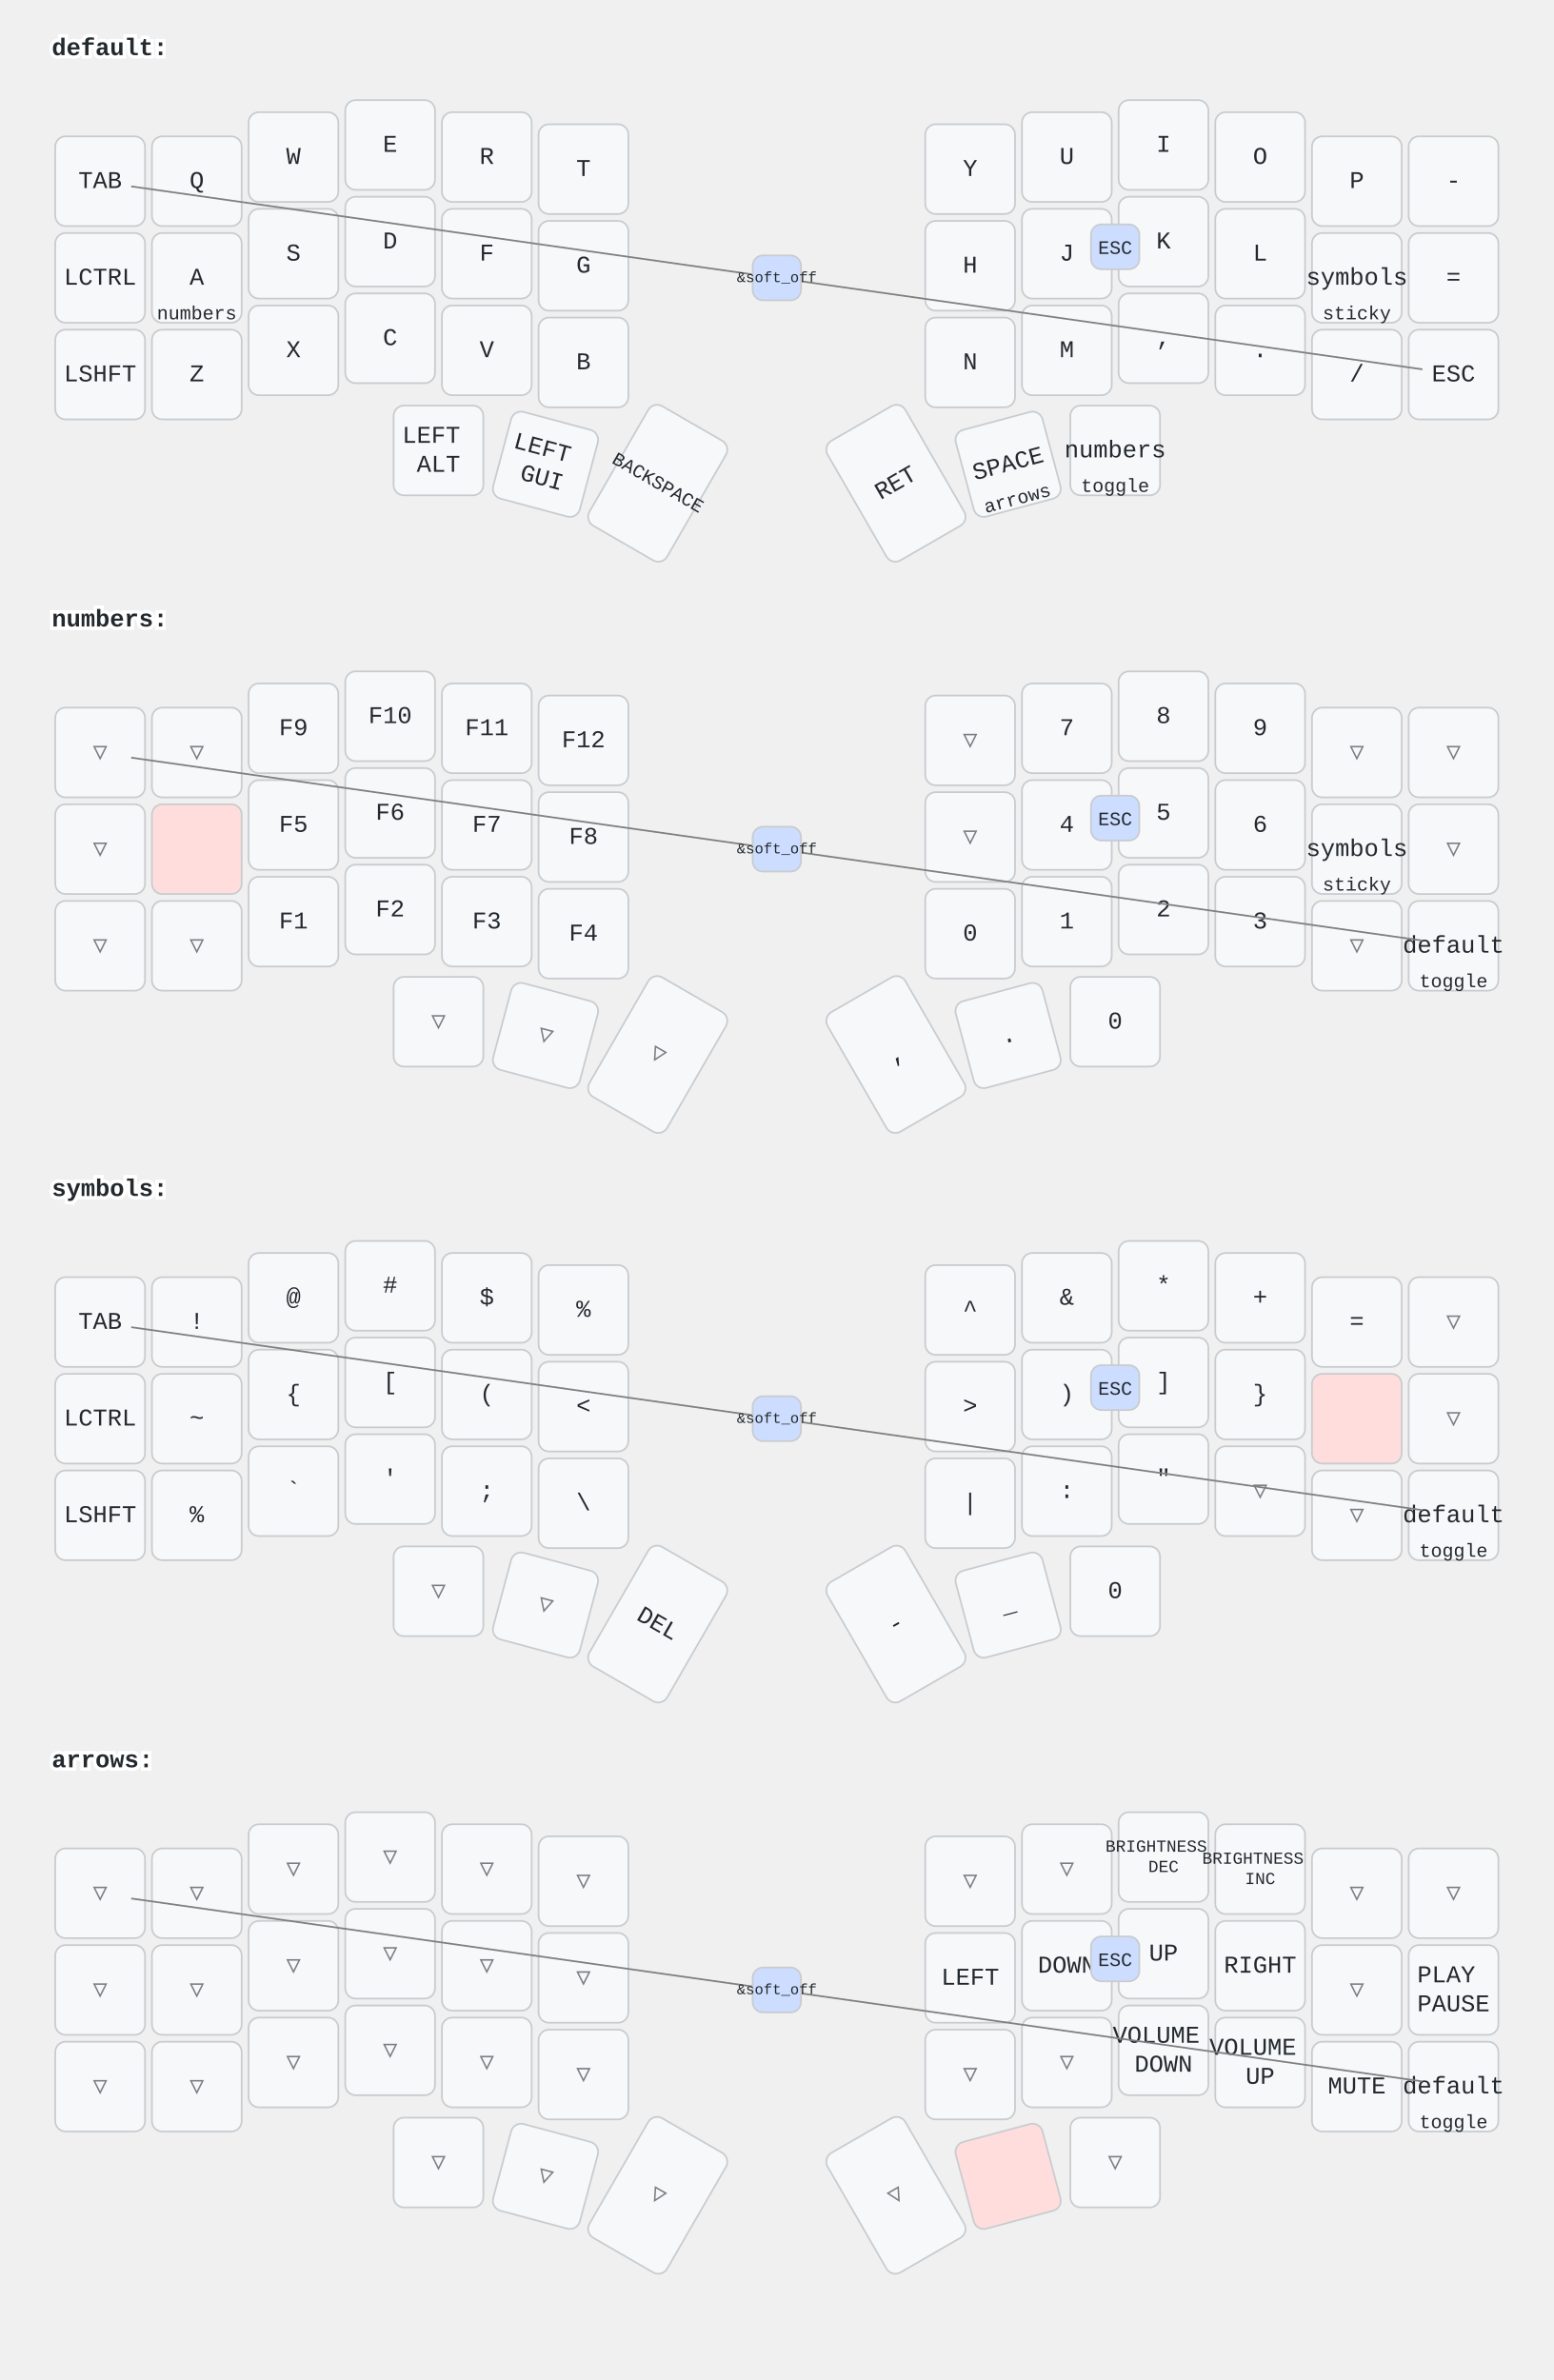
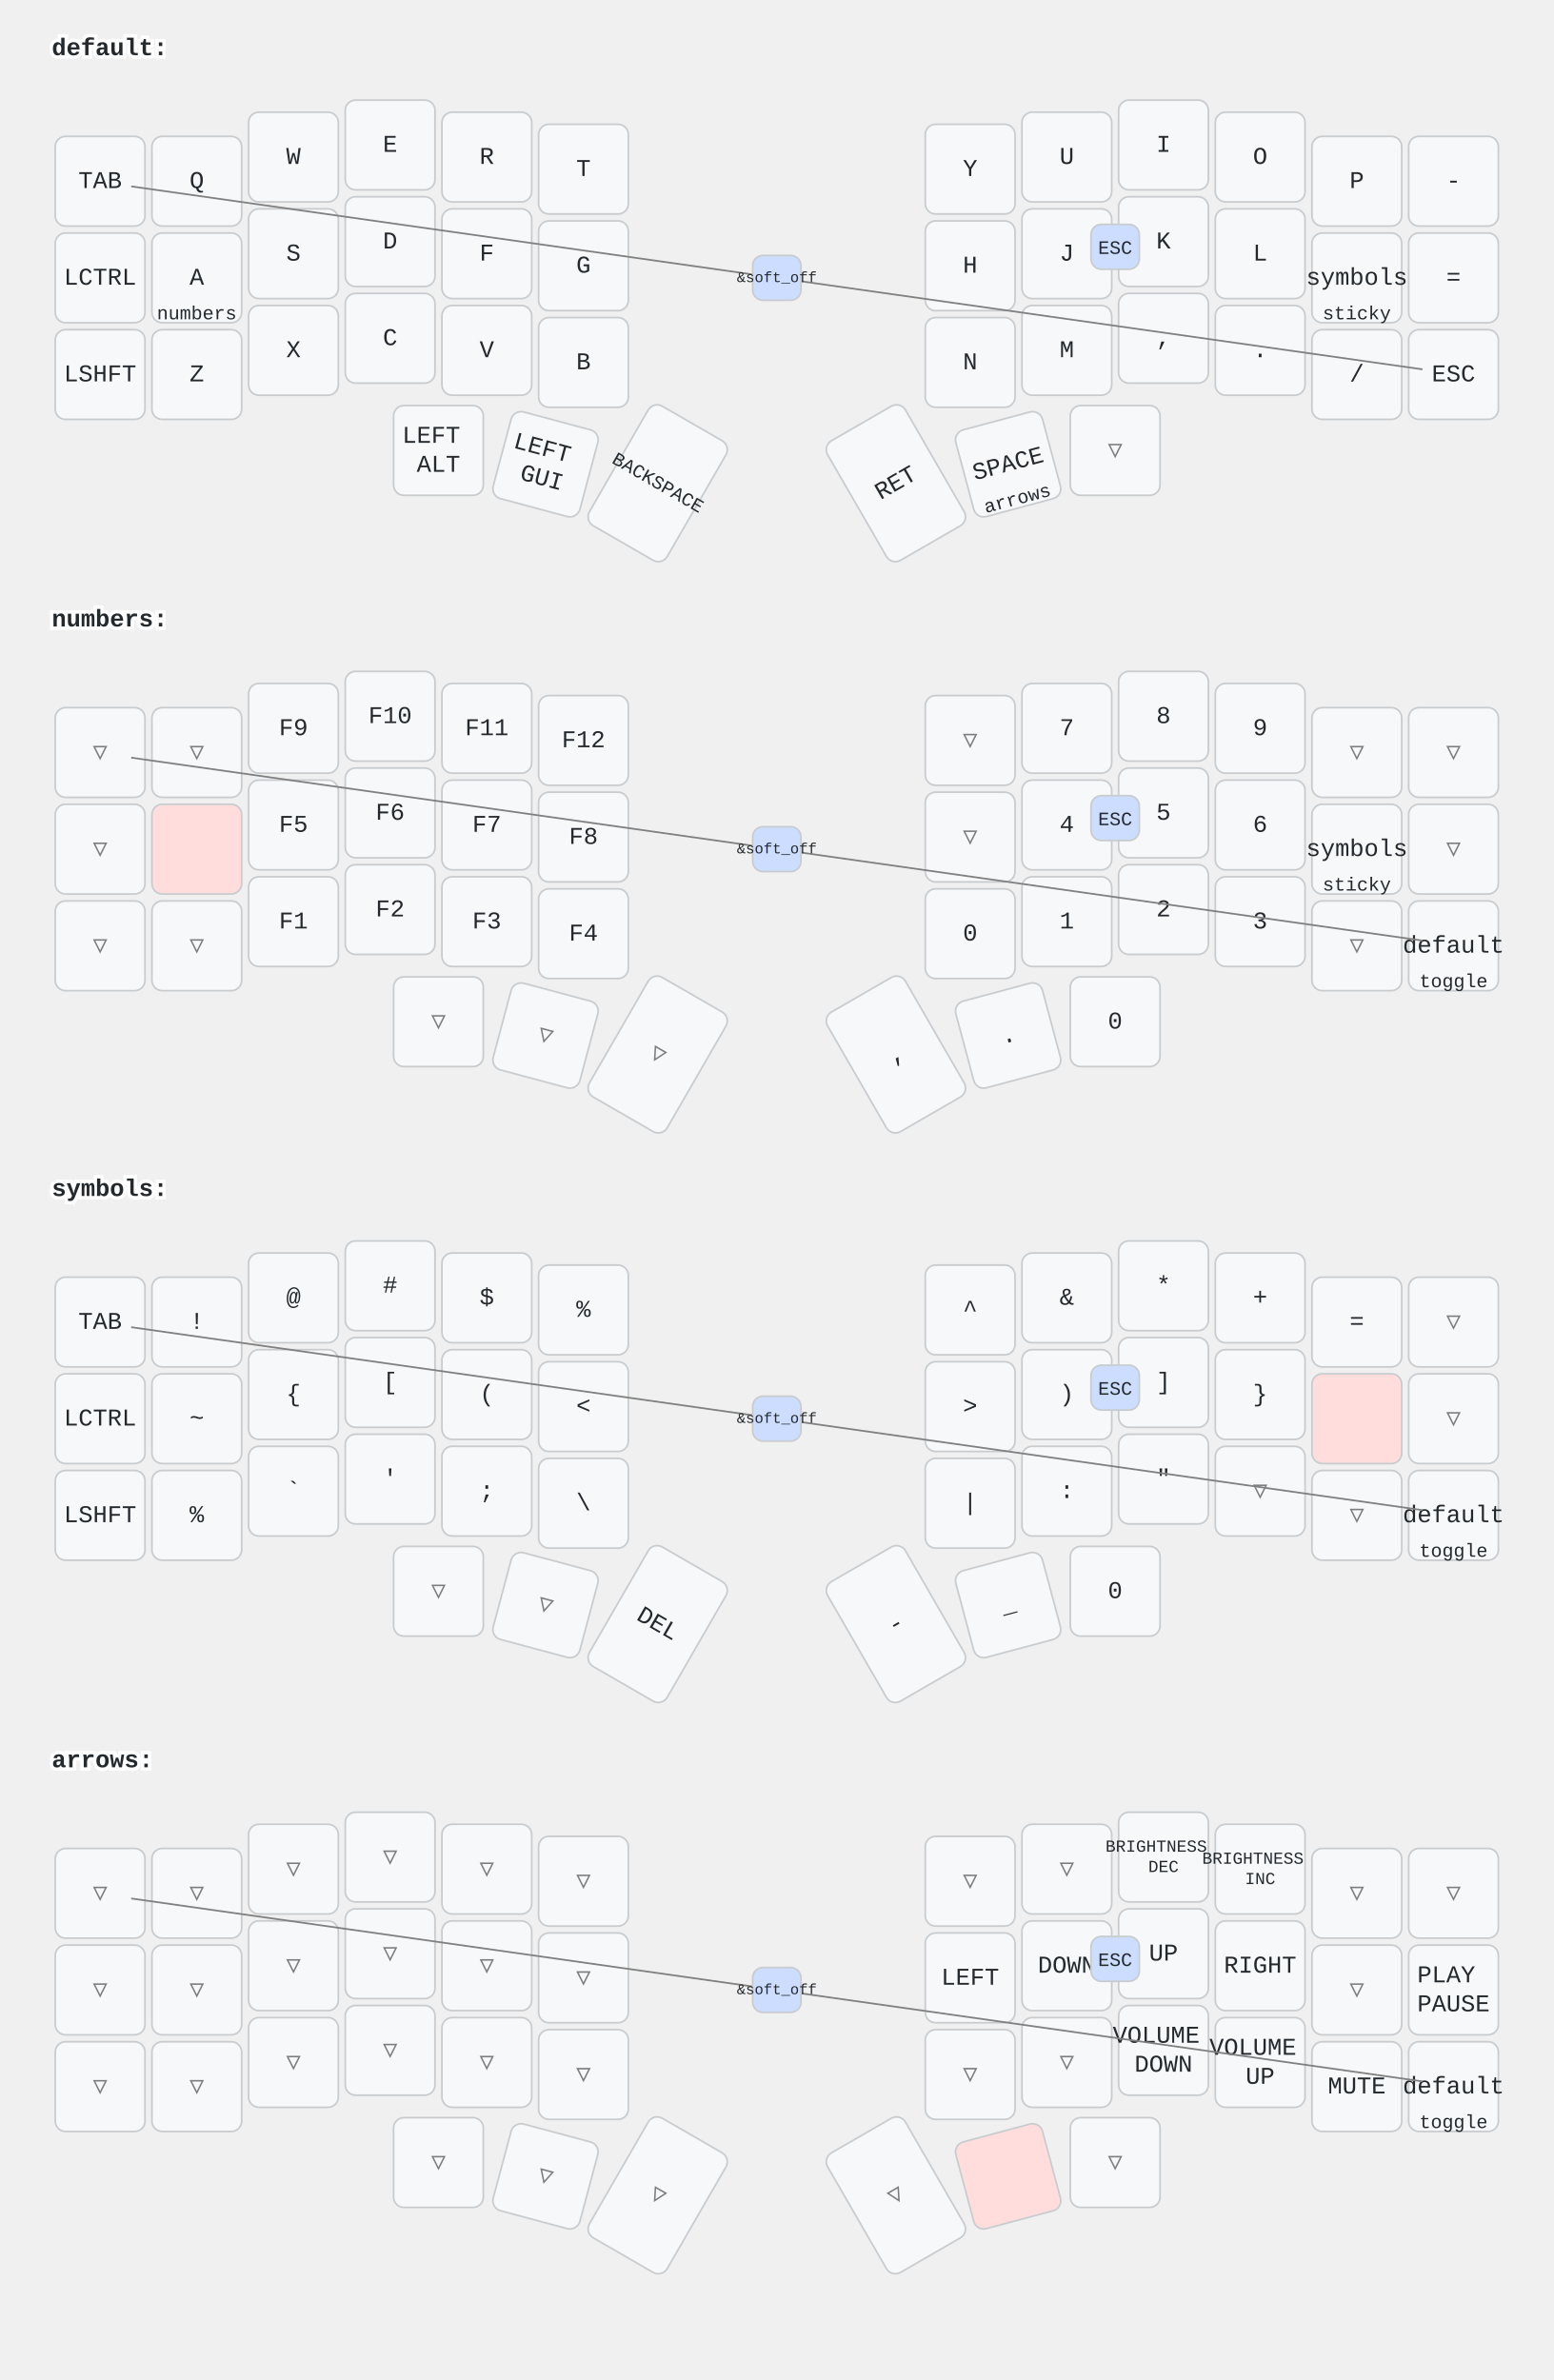
<svg xmlns="http://www.w3.org/2000/svg" width="900" height="1379" viewBox="0 0 900 1379" class="keymap">
  <style>/* inherit to force styles through use tags */
svg path {
    fill: inherit;
}

/* font and background color specifications */
svg.keymap {
    font-family: SFMono-Regular,Consolas,Liberation Mono,Menlo,monospace;
    font-size: 14px;
    font-kerning: normal;
    text-rendering: optimizeLegibility;
    fill: #24292e;
}

/* default key styling */
rect.key {
    fill: #f6f8fa;
}

rect.key, rect.combo {
    stroke: #c9cccf;
    stroke-width: 1;
}

/* default key side styling, only used is draw_key_sides is set */
rect.side {
    filter: brightness(90%);
}

/* color accent for combo boxes */
rect.combo, rect.combo-separate {
    fill: #cdf;
}

/* color accent for held keys */
rect.held, rect.combo.held {
    fill: #fdd;
}

/* color accent for ghost (optional) keys */
rect.ghost, rect.combo.ghost {
    stroke-dasharray: 4, 4;
    stroke-width: 2;
}

text {
    text-anchor: middle;
    dominant-baseline: middle;
}

/* styling for layer labels */
text.label {
    font-weight: bold;
    text-anchor: start;
    stroke: white;
    stroke-width: 4;
    paint-order: stroke;
}

/* styling for optional footer */
text.footer {
    text-anchor: end;
    dominant-baseline: auto;
    stroke: white;
    stroke-width: 4;
    paint-order: stroke;
}

/* styling for combo tap, and key hold/shifted label text */
text.combo, text.hold, text.shifted {
    font-size: 11px;
}

text.hold {
    text-anchor: middle;
    dominant-baseline: auto;
}

text.shifted {
    text-anchor: middle;
    dominant-baseline: hanging;
}

/* styling for hold/shifted label text in combo box */
text.combo.hold, text.combo.shifted {
    font-size: 8px;
}

/* lighter symbol for transparent keys */
text.trans {
    fill: #7b7e81;
}

/* styling for combo dendrons */
path.combo {
    stroke-width: 1;
    stroke: gray;
    fill: none;
}

/* Start Tabler Icons Cleanup */
/* cannot use height/width with glyphs */
.icon-tabler &gt; path {
    fill: inherit;
    stroke: inherit;
    stroke-width: 2;
}
/* hide tabler's default box */
.icon-tabler &gt; path[stroke="none"][fill="none"] {
    visibility: hidden;
}
/* End Tabler Icons Cleanup */
</style>
  <g transform="translate(30, 0)" class="layer-default">
    <text x="0" y="28" class="label">default:</text>
    <g transform="translate(0, 56)">
      <g transform="translate(28, 49)" class="key keypos-0">
        <rect rx="6" ry="6" x="-26" y="-26" width="52" height="52" class="key" />
        <text x="0" y="0" class="key tap">TAB</text>
      </g>
      <g transform="translate(84, 49)" class="key keypos-1">
        <rect rx="6" ry="6" x="-26" y="-26" width="52" height="52" class="key" />
        <text x="0" y="0" class="key tap">Q</text>
      </g>
      <g transform="translate(140, 35)" class="key keypos-2">
        <rect rx="6" ry="6" x="-26" y="-26" width="52" height="52" class="key" />
        <text x="0" y="0" class="key tap">W</text>
      </g>
      <g transform="translate(196, 28)" class="key keypos-3">
        <rect rx="6" ry="6" x="-26" y="-26" width="52" height="52" class="key" />
        <text x="0" y="0" class="key tap">E</text>
      </g>
      <g transform="translate(252, 35)" class="key keypos-4">
        <rect rx="6" ry="6" x="-26" y="-26" width="52" height="52" class="key" />
        <text x="0" y="0" class="key tap">R</text>
      </g>
      <g transform="translate(308, 42)" class="key keypos-5">
        <rect rx="6" ry="6" x="-26" y="-26" width="52" height="52" class="key" />
        <text x="0" y="0" class="key tap">T</text>
      </g>
      <g transform="translate(532, 42)" class="key keypos-6">
        <rect rx="6" ry="6" x="-26" y="-26" width="52" height="52" class="key" />
        <text x="0" y="0" class="key tap">Y</text>
      </g>
      <g transform="translate(588, 35)" class="key keypos-7">
        <rect rx="6" ry="6" x="-26" y="-26" width="52" height="52" class="key" />
        <text x="0" y="0" class="key tap">U</text>
      </g>
      <g transform="translate(644, 28)" class="key keypos-8">
        <rect rx="6" ry="6" x="-26" y="-26" width="52" height="52" class="key" />
        <text x="0" y="0" class="key tap">I</text>
      </g>
      <g transform="translate(700, 35)" class="key keypos-9">
        <rect rx="6" ry="6" x="-26" y="-26" width="52" height="52" class="key" />
        <text x="0" y="0" class="key tap">O</text>
      </g>
      <g transform="translate(756, 49)" class="key keypos-10">
        <rect rx="6" ry="6" x="-26" y="-26" width="52" height="52" class="key" />
        <text x="0" y="0" class="key tap">P</text>
      </g>
      <g transform="translate(812, 49)" class="key keypos-11">
        <rect rx="6" ry="6" x="-26" y="-26" width="52" height="52" class="key" />
        <text x="0" y="0" class="key tap">-</text>
      </g>
      <g transform="translate(28, 105)" class="key keypos-12">
        <rect rx="6" ry="6" x="-26" y="-26" width="52" height="52" class="key" />
        <text x="0" y="0" class="key tap">LCTRL</text>
      </g>
      <g transform="translate(84, 105)" class="key keypos-13">
        <rect rx="6" ry="6" x="-26" y="-26" width="52" height="52" class="key" />
        <text x="0" y="0" class="key tap">A</text>
        <text x="0" y="24" class="key hold">numbers</text>
      </g>
      <g transform="translate(140, 91)" class="key keypos-14">
        <rect rx="6" ry="6" x="-26" y="-26" width="52" height="52" class="key" />
        <text x="0" y="0" class="key tap">S</text>
      </g>
      <g transform="translate(196, 84)" class="key keypos-15">
        <rect rx="6" ry="6" x="-26" y="-26" width="52" height="52" class="key" />
        <text x="0" y="0" class="key tap">D</text>
      </g>
      <g transform="translate(252, 91)" class="key keypos-16">
        <rect rx="6" ry="6" x="-26" y="-26" width="52" height="52" class="key" />
        <text x="0" y="0" class="key tap">F</text>
      </g>
      <g transform="translate(308, 98)" class="key keypos-17">
        <rect rx="6" ry="6" x="-26" y="-26" width="52" height="52" class="key" />
        <text x="0" y="0" class="key tap">G</text>
      </g>
      <g transform="translate(532, 98)" class="key keypos-18">
        <rect rx="6" ry="6" x="-26" y="-26" width="52" height="52" class="key" />
        <text x="0" y="0" class="key tap">H</text>
      </g>
      <g transform="translate(588, 91)" class="key keypos-19">
        <rect rx="6" ry="6" x="-26" y="-26" width="52" height="52" class="key" />
        <text x="0" y="0" class="key tap">J</text>
      </g>
      <g transform="translate(644, 84)" class="key keypos-20">
        <rect rx="6" ry="6" x="-26" y="-26" width="52" height="52" class="key" />
        <text x="0" y="0" class="key tap">K</text>
      </g>
      <g transform="translate(700, 91)" class="key keypos-21">
        <rect rx="6" ry="6" x="-26" y="-26" width="52" height="52" class="key" />
        <text x="0" y="0" class="key tap">L</text>
      </g>
      <g transform="translate(756, 105)" class="key keypos-22">
        <rect rx="6" ry="6" x="-26" y="-26" width="52" height="52" class="key" />
        <text x="0" y="0" class="key tap">symbols</text>
        <text x="0" y="24" class="key hold">sticky</text>
      </g>
      <g transform="translate(812, 105)" class="key keypos-23">
        <rect rx="6" ry="6" x="-26" y="-26" width="52" height="52" class="key" />
        <text x="0" y="0" class="key tap">=</text>
      </g>
      <g transform="translate(28, 161)" class="key keypos-24">
        <rect rx="6" ry="6" x="-26" y="-26" width="52" height="52" class="key" />
        <text x="0" y="0" class="key tap">LSHFT</text>
      </g>
      <g transform="translate(84, 161)" class="key keypos-25">
        <rect rx="6" ry="6" x="-26" y="-26" width="52" height="52" class="key" />
        <text x="0" y="0" class="key tap">Z</text>
      </g>
      <g transform="translate(140, 147)" class="key keypos-26">
        <rect rx="6" ry="6" x="-26" y="-26" width="52" height="52" class="key" />
        <text x="0" y="0" class="key tap">X</text>
      </g>
      <g transform="translate(196, 140)" class="key keypos-27">
        <rect rx="6" ry="6" x="-26" y="-26" width="52" height="52" class="key" />
        <text x="0" y="0" class="key tap">C</text>
      </g>
      <g transform="translate(252, 147)" class="key keypos-28">
        <rect rx="6" ry="6" x="-26" y="-26" width="52" height="52" class="key" />
        <text x="0" y="0" class="key tap">V</text>
      </g>
      <g transform="translate(308, 154)" class="key keypos-29">
        <rect rx="6" ry="6" x="-26" y="-26" width="52" height="52" class="key" />
        <text x="0" y="0" class="key tap">B</text>
      </g>
      <g transform="translate(532, 154)" class="key keypos-30">
        <rect rx="6" ry="6" x="-26" y="-26" width="52" height="52" class="key" />
        <text x="0" y="0" class="key tap">N</text>
      </g>
      <g transform="translate(588, 147)" class="key keypos-31">
        <rect rx="6" ry="6" x="-26" y="-26" width="52" height="52" class="key" />
        <text x="0" y="0" class="key tap">M</text>
      </g>
      <g transform="translate(644, 140)" class="key keypos-32">
        <rect rx="6" ry="6" x="-26" y="-26" width="52" height="52" class="key" />
        <text x="0" y="0" class="key tap">,</text>
      </g>
      <g transform="translate(700, 147)" class="key keypos-33">
        <rect rx="6" ry="6" x="-26" y="-26" width="52" height="52" class="key" />
        <text x="0" y="0" class="key tap">.</text>
      </g>
      <g transform="translate(756, 161)" class="key keypos-34">
        <rect rx="6" ry="6" x="-26" y="-26" width="52" height="52" class="key" />
        <text x="0" y="0" class="key tap">/</text>
      </g>
      <g transform="translate(812, 161)" class="key keypos-35">
        <rect rx="6" ry="6" x="-26" y="-26" width="52" height="52" class="key" />
        <text x="0" y="0" class="key tap">ESC</text>
      </g>
      <g transform="translate(224, 205)" class="key keypos-36">
        <rect rx="6" ry="6" x="-26" y="-26" width="52" height="52" class="key" />
        <text x="0" y="0" class="key tap">
          <tspan x="0" dy="-0.6em">LEFT</tspan>
          <tspan x="0" dy="1.2em">ALT</tspan>
        </text>
      </g>
      <g transform="translate(286, 213) rotate(15.0)" class="key keypos-37">
        <rect rx="6" ry="6" x="-26" y="-26" width="52" height="52" class="key" />
        <text x="0" y="0" class="key tap">
          <tspan x="0" dy="-0.6em">LEFT</tspan>
          <tspan x="0" dy="1.2em">GUI</tspan>
        </text>
      </g>
      <g transform="translate(351, 224) rotate(30.0)" class="key keypos-38">
        <rect rx="6" ry="6" x="-26" y="-40" width="52" height="80" class="key" />
        <text x="0" y="0" class="key tap">
          <tspan style="font-size: 78%">BACKSPACE</tspan>
        </text>
      </g>
      <g transform="translate(489, 224) rotate(-30.0)" class="key keypos-39">
        <rect rx="6" ry="6" x="-26" y="-40" width="52" height="80" class="key" />
        <text x="0" y="0" class="key tap">RET</text>
      </g>
      <g transform="translate(554, 213) rotate(-15.0)" class="key keypos-40">
        <rect rx="6" ry="6" x="-26" y="-26" width="52" height="52" class="key" />
        <text x="0" y="0" class="key tap">SPACE</text>
        <text x="0" y="24" class="key hold">arrows</text>
      </g>
-       <g transform="translate(616, 205)" class="key keypos-41">
-         <rect rx="6" ry="6" x="-26" y="-26" width="52" height="52" class="key" />
-         <text x="0" y="0" class="key tap">numbers</text>
-         <text x="0" y="24" class="key hold">toggle</text>
+       <g transform="translate(616, 205)" class="key trans keypos-41">
+         <rect rx="6" ry="6" x="-26" y="-26" width="52" height="52" class="key trans" />
+         <text x="0" y="0" class="key trans tap">▽</text>
      </g>
      <g class="combo combopos-0">
        <rect rx="6" ry="6" x="602" y="74" width="28" height="26" class="combo" />
        <text x="616" y="88" class="combo tap">ESC</text>
      </g>
      <g class="combo combopos-1">
        <path d="M420,105 l-374,-53" class="combo" />
        <path d="M420,105 l374,53" class="combo" />
        <rect rx="6" ry="6" x="406" y="92" width="28" height="26" class="combo" />
        <text x="420" y="105" class="combo tap">
          <tspan style="font-size: 78%">&amp;soft_off</tspan>
        </text>
      </g>
    </g>
  </g>
  <g transform="translate(30, 331)" class="layer-numbers">
    <text x="0" y="28" class="label">numbers:</text>
    <g transform="translate(0, 56)">
      <g transform="translate(28, 49)" class="key trans keypos-0">
        <rect rx="6" ry="6" x="-26" y="-26" width="52" height="52" class="key trans" />
        <text x="0" y="0" class="key trans tap">▽</text>
      </g>
      <g transform="translate(84, 49)" class="key trans keypos-1">
        <rect rx="6" ry="6" x="-26" y="-26" width="52" height="52" class="key trans" />
        <text x="0" y="0" class="key trans tap">▽</text>
      </g>
      <g transform="translate(140, 35)" class="key keypos-2">
        <rect rx="6" ry="6" x="-26" y="-26" width="52" height="52" class="key" />
        <text x="0" y="0" class="key tap">F9</text>
      </g>
      <g transform="translate(196, 28)" class="key keypos-3">
        <rect rx="6" ry="6" x="-26" y="-26" width="52" height="52" class="key" />
        <text x="0" y="0" class="key tap">F10</text>
      </g>
      <g transform="translate(252, 35)" class="key keypos-4">
        <rect rx="6" ry="6" x="-26" y="-26" width="52" height="52" class="key" />
        <text x="0" y="0" class="key tap">F11</text>
      </g>
      <g transform="translate(308, 42)" class="key keypos-5">
        <rect rx="6" ry="6" x="-26" y="-26" width="52" height="52" class="key" />
        <text x="0" y="0" class="key tap">F12</text>
      </g>
      <g transform="translate(532, 42)" class="key trans keypos-6">
        <rect rx="6" ry="6" x="-26" y="-26" width="52" height="52" class="key trans" />
        <text x="0" y="0" class="key trans tap">▽</text>
      </g>
      <g transform="translate(588, 35)" class="key keypos-7">
        <rect rx="6" ry="6" x="-26" y="-26" width="52" height="52" class="key" />
        <text x="0" y="0" class="key tap">7</text>
      </g>
      <g transform="translate(644, 28)" class="key keypos-8">
        <rect rx="6" ry="6" x="-26" y="-26" width="52" height="52" class="key" />
        <text x="0" y="0" class="key tap">8</text>
      </g>
      <g transform="translate(700, 35)" class="key keypos-9">
        <rect rx="6" ry="6" x="-26" y="-26" width="52" height="52" class="key" />
        <text x="0" y="0" class="key tap">9</text>
      </g>
      <g transform="translate(756, 49)" class="key trans keypos-10">
        <rect rx="6" ry="6" x="-26" y="-26" width="52" height="52" class="key trans" />
        <text x="0" y="0" class="key trans tap">▽</text>
      </g>
      <g transform="translate(812, 49)" class="key trans keypos-11">
        <rect rx="6" ry="6" x="-26" y="-26" width="52" height="52" class="key trans" />
        <text x="0" y="0" class="key trans tap">▽</text>
      </g>
      <g transform="translate(28, 105)" class="key trans keypos-12">
        <rect rx="6" ry="6" x="-26" y="-26" width="52" height="52" class="key trans" />
        <text x="0" y="0" class="key trans tap">▽</text>
      </g>
      <g transform="translate(84, 105)" class="key held keypos-13">
        <rect rx="6" ry="6" x="-26" y="-26" width="52" height="52" class="key held" />
      </g>
      <g transform="translate(140, 91)" class="key keypos-14">
        <rect rx="6" ry="6" x="-26" y="-26" width="52" height="52" class="key" />
        <text x="0" y="0" class="key tap">F5</text>
      </g>
      <g transform="translate(196, 84)" class="key keypos-15">
        <rect rx="6" ry="6" x="-26" y="-26" width="52" height="52" class="key" />
        <text x="0" y="0" class="key tap">F6</text>
      </g>
      <g transform="translate(252, 91)" class="key keypos-16">
        <rect rx="6" ry="6" x="-26" y="-26" width="52" height="52" class="key" />
        <text x="0" y="0" class="key tap">F7</text>
      </g>
      <g transform="translate(308, 98)" class="key keypos-17">
        <rect rx="6" ry="6" x="-26" y="-26" width="52" height="52" class="key" />
        <text x="0" y="0" class="key tap">F8</text>
      </g>
      <g transform="translate(532, 98)" class="key trans keypos-18">
        <rect rx="6" ry="6" x="-26" y="-26" width="52" height="52" class="key trans" />
        <text x="0" y="0" class="key trans tap">▽</text>
      </g>
      <g transform="translate(588, 91)" class="key keypos-19">
        <rect rx="6" ry="6" x="-26" y="-26" width="52" height="52" class="key" />
        <text x="0" y="0" class="key tap">4</text>
      </g>
      <g transform="translate(644, 84)" class="key keypos-20">
        <rect rx="6" ry="6" x="-26" y="-26" width="52" height="52" class="key" />
        <text x="0" y="0" class="key tap">5</text>
      </g>
      <g transform="translate(700, 91)" class="key keypos-21">
        <rect rx="6" ry="6" x="-26" y="-26" width="52" height="52" class="key" />
        <text x="0" y="0" class="key tap">6</text>
      </g>
      <g transform="translate(756, 105)" class="key keypos-22">
        <rect rx="6" ry="6" x="-26" y="-26" width="52" height="52" class="key" />
        <text x="0" y="0" class="key tap">symbols</text>
        <text x="0" y="24" class="key hold">sticky</text>
      </g>
      <g transform="translate(812, 105)" class="key trans keypos-23">
        <rect rx="6" ry="6" x="-26" y="-26" width="52" height="52" class="key trans" />
        <text x="0" y="0" class="key trans tap">▽</text>
      </g>
      <g transform="translate(28, 161)" class="key trans keypos-24">
        <rect rx="6" ry="6" x="-26" y="-26" width="52" height="52" class="key trans" />
        <text x="0" y="0" class="key trans tap">▽</text>
      </g>
      <g transform="translate(84, 161)" class="key trans keypos-25">
        <rect rx="6" ry="6" x="-26" y="-26" width="52" height="52" class="key trans" />
        <text x="0" y="0" class="key trans tap">▽</text>
      </g>
      <g transform="translate(140, 147)" class="key keypos-26">
        <rect rx="6" ry="6" x="-26" y="-26" width="52" height="52" class="key" />
        <text x="0" y="0" class="key tap">F1</text>
      </g>
      <g transform="translate(196, 140)" class="key keypos-27">
        <rect rx="6" ry="6" x="-26" y="-26" width="52" height="52" class="key" />
        <text x="0" y="0" class="key tap">F2</text>
      </g>
      <g transform="translate(252, 147)" class="key keypos-28">
        <rect rx="6" ry="6" x="-26" y="-26" width="52" height="52" class="key" />
        <text x="0" y="0" class="key tap">F3</text>
      </g>
      <g transform="translate(308, 154)" class="key keypos-29">
        <rect rx="6" ry="6" x="-26" y="-26" width="52" height="52" class="key" />
        <text x="0" y="0" class="key tap">F4</text>
      </g>
      <g transform="translate(532, 154)" class="key keypos-30">
        <rect rx="6" ry="6" x="-26" y="-26" width="52" height="52" class="key" />
        <text x="0" y="0" class="key tap">0</text>
      </g>
      <g transform="translate(588, 147)" class="key keypos-31">
        <rect rx="6" ry="6" x="-26" y="-26" width="52" height="52" class="key" />
        <text x="0" y="0" class="key tap">1</text>
      </g>
      <g transform="translate(644, 140)" class="key keypos-32">
        <rect rx="6" ry="6" x="-26" y="-26" width="52" height="52" class="key" />
        <text x="0" y="0" class="key tap">2</text>
      </g>
      <g transform="translate(700, 147)" class="key keypos-33">
        <rect rx="6" ry="6" x="-26" y="-26" width="52" height="52" class="key" />
        <text x="0" y="0" class="key tap">3</text>
      </g>
      <g transform="translate(756, 161)" class="key trans keypos-34">
        <rect rx="6" ry="6" x="-26" y="-26" width="52" height="52" class="key trans" />
        <text x="0" y="0" class="key trans tap">▽</text>
      </g>
      <g transform="translate(812, 161)" class="key keypos-35">
        <rect rx="6" ry="6" x="-26" y="-26" width="52" height="52" class="key" />
        <text x="0" y="0" class="key tap">default</text>
        <text x="0" y="24" class="key hold">toggle</text>
      </g>
      <g transform="translate(224, 205)" class="key trans keypos-36">
        <rect rx="6" ry="6" x="-26" y="-26" width="52" height="52" class="key trans" />
        <text x="0" y="0" class="key trans tap">▽</text>
      </g>
      <g transform="translate(286, 213) rotate(15.0)" class="key trans keypos-37">
        <rect rx="6" ry="6" x="-26" y="-26" width="52" height="52" class="key trans" />
        <text x="0" y="0" class="key trans tap">▽</text>
      </g>
      <g transform="translate(351, 224) rotate(30.0)" class="key trans keypos-38">
        <rect rx="6" ry="6" x="-26" y="-40" width="52" height="80" class="key trans" />
        <text x="0" y="0" class="key trans tap">▽</text>
      </g>
      <g transform="translate(489, 224) rotate(-30.0)" class="key keypos-39">
        <rect rx="6" ry="6" x="-26" y="-40" width="52" height="80" class="key" />
        <text x="0" y="0" class="key tap">,</text>
      </g>
      <g transform="translate(554, 213) rotate(-15.0)" class="key keypos-40">
        <rect rx="6" ry="6" x="-26" y="-26" width="52" height="52" class="key" />
        <text x="0" y="0" class="key tap">.</text>
      </g>
      <g transform="translate(616, 205)" class="key keypos-41">
        <rect rx="6" ry="6" x="-26" y="-26" width="52" height="52" class="key" />
        <text x="0" y="0" class="key tap">0</text>
      </g>
      <g class="combo combopos-0">
        <rect rx="6" ry="6" x="602" y="74" width="28" height="26" class="combo" />
        <text x="616" y="88" class="combo tap">ESC</text>
      </g>
      <g class="combo combopos-1">
        <path d="M420,105 l-374,-53" class="combo" />
        <path d="M420,105 l374,53" class="combo" />
        <rect rx="6" ry="6" x="406" y="92" width="28" height="26" class="combo" />
        <text x="420" y="105" class="combo tap">
          <tspan style="font-size: 78%">&amp;soft_off</tspan>
        </text>
      </g>
    </g>
  </g>
  <g transform="translate(30, 661)" class="layer-symbols">
    <text x="0" y="28" class="label">symbols:</text>
    <g transform="translate(0, 56)">
      <g transform="translate(28, 49)" class="key keypos-0">
        <rect rx="6" ry="6" x="-26" y="-26" width="52" height="52" class="key" />
        <text x="0" y="0" class="key tap">TAB</text>
      </g>
      <g transform="translate(84, 49)" class="key keypos-1">
        <rect rx="6" ry="6" x="-26" y="-26" width="52" height="52" class="key" />
        <text x="0" y="0" class="key tap">!</text>
      </g>
      <g transform="translate(140, 35)" class="key keypos-2">
        <rect rx="6" ry="6" x="-26" y="-26" width="52" height="52" class="key" />
        <text x="0" y="0" class="key tap">@</text>
      </g>
      <g transform="translate(196, 28)" class="key keypos-3">
        <rect rx="6" ry="6" x="-26" y="-26" width="52" height="52" class="key" />
        <text x="0" y="0" class="key tap">#</text>
      </g>
      <g transform="translate(252, 35)" class="key keypos-4">
        <rect rx="6" ry="6" x="-26" y="-26" width="52" height="52" class="key" />
        <text x="0" y="0" class="key tap">$</text>
      </g>
      <g transform="translate(308, 42)" class="key keypos-5">
        <rect rx="6" ry="6" x="-26" y="-26" width="52" height="52" class="key" />
        <text x="0" y="0" class="key tap">%</text>
      </g>
      <g transform="translate(532, 42)" class="key keypos-6">
        <rect rx="6" ry="6" x="-26" y="-26" width="52" height="52" class="key" />
        <text x="0" y="0" class="key tap">^</text>
      </g>
      <g transform="translate(588, 35)" class="key keypos-7">
        <rect rx="6" ry="6" x="-26" y="-26" width="52" height="52" class="key" />
        <text x="0" y="0" class="key tap">&amp;</text>
      </g>
      <g transform="translate(644, 28)" class="key keypos-8">
        <rect rx="6" ry="6" x="-26" y="-26" width="52" height="52" class="key" />
        <text x="0" y="0" class="key tap">*</text>
      </g>
      <g transform="translate(700, 35)" class="key keypos-9">
        <rect rx="6" ry="6" x="-26" y="-26" width="52" height="52" class="key" />
        <text x="0" y="0" class="key tap">+</text>
      </g>
      <g transform="translate(756, 49)" class="key keypos-10">
        <rect rx="6" ry="6" x="-26" y="-26" width="52" height="52" class="key" />
        <text x="0" y="0" class="key tap">=</text>
      </g>
      <g transform="translate(812, 49)" class="key trans keypos-11">
        <rect rx="6" ry="6" x="-26" y="-26" width="52" height="52" class="key trans" />
        <text x="0" y="0" class="key trans tap">▽</text>
      </g>
      <g transform="translate(28, 105)" class="key keypos-12">
        <rect rx="6" ry="6" x="-26" y="-26" width="52" height="52" class="key" />
        <text x="0" y="0" class="key tap">LCTRL</text>
      </g>
      <g transform="translate(84, 105)" class="key keypos-13">
        <rect rx="6" ry="6" x="-26" y="-26" width="52" height="52" class="key" />
        <text x="0" y="0" class="key tap">~</text>
      </g>
      <g transform="translate(140, 91)" class="key keypos-14">
        <rect rx="6" ry="6" x="-26" y="-26" width="52" height="52" class="key" />
        <text x="0" y="0" class="key tap">{</text>
      </g>
      <g transform="translate(196, 84)" class="key keypos-15">
        <rect rx="6" ry="6" x="-26" y="-26" width="52" height="52" class="key" />
        <text x="0" y="0" class="key tap">[</text>
      </g>
      <g transform="translate(252, 91)" class="key keypos-16">
        <rect rx="6" ry="6" x="-26" y="-26" width="52" height="52" class="key" />
        <text x="0" y="0" class="key tap">(</text>
      </g>
      <g transform="translate(308, 98)" class="key keypos-17">
        <rect rx="6" ry="6" x="-26" y="-26" width="52" height="52" class="key" />
        <text x="0" y="0" class="key tap">&lt;</text>
      </g>
      <g transform="translate(532, 98)" class="key keypos-18">
        <rect rx="6" ry="6" x="-26" y="-26" width="52" height="52" class="key" />
        <text x="0" y="0" class="key tap">&gt;</text>
      </g>
      <g transform="translate(588, 91)" class="key keypos-19">
        <rect rx="6" ry="6" x="-26" y="-26" width="52" height="52" class="key" />
        <text x="0" y="0" class="key tap">)</text>
      </g>
      <g transform="translate(644, 84)" class="key keypos-20">
        <rect rx="6" ry="6" x="-26" y="-26" width="52" height="52" class="key" />
        <text x="0" y="0" class="key tap">]</text>
      </g>
      <g transform="translate(700, 91)" class="key keypos-21">
        <rect rx="6" ry="6" x="-26" y="-26" width="52" height="52" class="key" />
        <text x="0" y="0" class="key tap">}</text>
      </g>
      <g transform="translate(756, 105)" class="key held keypos-22">
        <rect rx="6" ry="6" x="-26" y="-26" width="52" height="52" class="key held" />
      </g>
      <g transform="translate(812, 105)" class="key trans keypos-23">
        <rect rx="6" ry="6" x="-26" y="-26" width="52" height="52" class="key trans" />
        <text x="0" y="0" class="key trans tap">▽</text>
      </g>
      <g transform="translate(28, 161)" class="key keypos-24">
        <rect rx="6" ry="6" x="-26" y="-26" width="52" height="52" class="key" />
        <text x="0" y="0" class="key tap">LSHFT</text>
      </g>
      <g transform="translate(84, 161)" class="key keypos-25">
        <rect rx="6" ry="6" x="-26" y="-26" width="52" height="52" class="key" />
        <text x="0" y="0" class="key tap">%</text>
      </g>
      <g transform="translate(140, 147)" class="key keypos-26">
        <rect rx="6" ry="6" x="-26" y="-26" width="52" height="52" class="key" />
        <text x="0" y="0" class="key tap">`</text>
      </g>
      <g transform="translate(196, 140)" class="key keypos-27">
        <rect rx="6" ry="6" x="-26" y="-26" width="52" height="52" class="key" />
        <text x="0" y="0" class="key tap">'</text>
      </g>
      <g transform="translate(252, 147)" class="key keypos-28">
        <rect rx="6" ry="6" x="-26" y="-26" width="52" height="52" class="key" />
        <text x="0" y="0" class="key tap">;</text>
      </g>
      <g transform="translate(308, 154)" class="key keypos-29">
        <rect rx="6" ry="6" x="-26" y="-26" width="52" height="52" class="key" />
        <text x="0" y="0" class="key tap">\</text>
      </g>
      <g transform="translate(532, 154)" class="key keypos-30">
        <rect rx="6" ry="6" x="-26" y="-26" width="52" height="52" class="key" />
        <text x="0" y="0" class="key tap">|</text>
      </g>
      <g transform="translate(588, 147)" class="key keypos-31">
        <rect rx="6" ry="6" x="-26" y="-26" width="52" height="52" class="key" />
        <text x="0" y="0" class="key tap">:</text>
      </g>
      <g transform="translate(644, 140)" class="key keypos-32">
        <rect rx="6" ry="6" x="-26" y="-26" width="52" height="52" class="key" />
        <text x="0" y="0" class="key tap">"</text>
      </g>
      <g transform="translate(700, 147)" class="key trans keypos-33">
        <rect rx="6" ry="6" x="-26" y="-26" width="52" height="52" class="key trans" />
        <text x="0" y="0" class="key trans tap">▽</text>
      </g>
      <g transform="translate(756, 161)" class="key trans keypos-34">
        <rect rx="6" ry="6" x="-26" y="-26" width="52" height="52" class="key trans" />
        <text x="0" y="0" class="key trans tap">▽</text>
      </g>
      <g transform="translate(812, 161)" class="key keypos-35">
        <rect rx="6" ry="6" x="-26" y="-26" width="52" height="52" class="key" />
        <text x="0" y="0" class="key tap">default</text>
        <text x="0" y="24" class="key hold">toggle</text>
      </g>
      <g transform="translate(224, 205)" class="key trans keypos-36">
        <rect rx="6" ry="6" x="-26" y="-26" width="52" height="52" class="key trans" />
        <text x="0" y="0" class="key trans tap">▽</text>
      </g>
      <g transform="translate(286, 213) rotate(15.0)" class="key trans keypos-37">
        <rect rx="6" ry="6" x="-26" y="-26" width="52" height="52" class="key trans" />
        <text x="0" y="0" class="key trans tap">▽</text>
      </g>
      <g transform="translate(351, 224) rotate(30.0)" class="key keypos-38">
        <rect rx="6" ry="6" x="-26" y="-40" width="52" height="80" class="key" />
        <text x="0" y="0" class="key tap">DEL</text>
      </g>
      <g transform="translate(489, 224) rotate(-30.0)" class="key keypos-39">
        <rect rx="6" ry="6" x="-26" y="-40" width="52" height="80" class="key" />
        <text x="0" y="0" class="key tap">-</text>
      </g>
      <g transform="translate(554, 213) rotate(-15.0)" class="key keypos-40">
        <rect rx="6" ry="6" x="-26" y="-26" width="52" height="52" class="key" />
        <text x="0" y="0" class="key tap">_</text>
      </g>
      <g transform="translate(616, 205)" class="key keypos-41">
        <rect rx="6" ry="6" x="-26" y="-26" width="52" height="52" class="key" />
        <text x="0" y="0" class="key tap">0</text>
      </g>
      <g class="combo combopos-0">
        <rect rx="6" ry="6" x="602" y="74" width="28" height="26" class="combo" />
        <text x="616" y="88" class="combo tap">ESC</text>
      </g>
      <g class="combo combopos-1">
        <path d="M420,105 l-374,-53" class="combo" />
        <path d="M420,105 l374,53" class="combo" />
        <rect rx="6" ry="6" x="406" y="92" width="28" height="26" class="combo" />
        <text x="420" y="105" class="combo tap">
          <tspan style="font-size: 78%">&amp;soft_off</tspan>
        </text>
      </g>
    </g>
  </g>
  <g transform="translate(30, 992)" class="layer-arrows">
    <text x="0" y="28" class="label">arrows:</text>
    <g transform="translate(0, 56)">
      <g transform="translate(28, 49)" class="key trans keypos-0">
        <rect rx="6" ry="6" x="-26" y="-26" width="52" height="52" class="key trans" />
        <text x="0" y="0" class="key trans tap">▽</text>
      </g>
      <g transform="translate(84, 49)" class="key trans keypos-1">
        <rect rx="6" ry="6" x="-26" y="-26" width="52" height="52" class="key trans" />
        <text x="0" y="0" class="key trans tap">▽</text>
      </g>
      <g transform="translate(140, 35)" class="key trans keypos-2">
        <rect rx="6" ry="6" x="-26" y="-26" width="52" height="52" class="key trans" />
        <text x="0" y="0" class="key trans tap">▽</text>
      </g>
      <g transform="translate(196, 28)" class="key trans keypos-3">
        <rect rx="6" ry="6" x="-26" y="-26" width="52" height="52" class="key trans" />
        <text x="0" y="0" class="key trans tap">▽</text>
      </g>
      <g transform="translate(252, 35)" class="key trans keypos-4">
        <rect rx="6" ry="6" x="-26" y="-26" width="52" height="52" class="key trans" />
        <text x="0" y="0" class="key trans tap">▽</text>
      </g>
      <g transform="translate(308, 42)" class="key trans keypos-5">
        <rect rx="6" ry="6" x="-26" y="-26" width="52" height="52" class="key trans" />
        <text x="0" y="0" class="key trans tap">▽</text>
      </g>
      <g transform="translate(532, 42)" class="key trans keypos-6">
        <rect rx="6" ry="6" x="-26" y="-26" width="52" height="52" class="key trans" />
        <text x="0" y="0" class="key trans tap">▽</text>
      </g>
      <g transform="translate(588, 35)" class="key trans keypos-7">
        <rect rx="6" ry="6" x="-26" y="-26" width="52" height="52" class="key trans" />
        <text x="0" y="0" class="key trans tap">▽</text>
      </g>
      <g transform="translate(644, 28)" class="key keypos-8">
        <rect rx="6" ry="6" x="-26" y="-26" width="52" height="52" class="key" />
        <text x="0" y="0" class="key tap">
          <tspan x="0" dy="-0.6em" style="font-size: 70%">BRIGHTNESS</tspan>
          <tspan x="0" dy="1.2em" style="font-size: 70%">DEC</tspan>
        </text>
      </g>
      <g transform="translate(700, 35)" class="key keypos-9">
        <rect rx="6" ry="6" x="-26" y="-26" width="52" height="52" class="key" />
        <text x="0" y="0" class="key tap">
          <tspan x="0" dy="-0.6em" style="font-size: 70%">BRIGHTNESS</tspan>
          <tspan x="0" dy="1.2em" style="font-size: 70%">INC</tspan>
        </text>
      </g>
      <g transform="translate(756, 49)" class="key trans keypos-10">
        <rect rx="6" ry="6" x="-26" y="-26" width="52" height="52" class="key trans" />
        <text x="0" y="0" class="key trans tap">▽</text>
      </g>
      <g transform="translate(812, 49)" class="key trans keypos-11">
        <rect rx="6" ry="6" x="-26" y="-26" width="52" height="52" class="key trans" />
        <text x="0" y="0" class="key trans tap">▽</text>
      </g>
      <g transform="translate(28, 105)" class="key trans keypos-12">
        <rect rx="6" ry="6" x="-26" y="-26" width="52" height="52" class="key trans" />
        <text x="0" y="0" class="key trans tap">▽</text>
      </g>
      <g transform="translate(84, 105)" class="key trans keypos-13">
        <rect rx="6" ry="6" x="-26" y="-26" width="52" height="52" class="key trans" />
        <text x="0" y="0" class="key trans tap">▽</text>
      </g>
      <g transform="translate(140, 91)" class="key trans keypos-14">
        <rect rx="6" ry="6" x="-26" y="-26" width="52" height="52" class="key trans" />
        <text x="0" y="0" class="key trans tap">▽</text>
      </g>
      <g transform="translate(196, 84)" class="key trans keypos-15">
        <rect rx="6" ry="6" x="-26" y="-26" width="52" height="52" class="key trans" />
        <text x="0" y="0" class="key trans tap">▽</text>
      </g>
      <g transform="translate(252, 91)" class="key trans keypos-16">
        <rect rx="6" ry="6" x="-26" y="-26" width="52" height="52" class="key trans" />
        <text x="0" y="0" class="key trans tap">▽</text>
      </g>
      <g transform="translate(308, 98)" class="key trans keypos-17">
        <rect rx="6" ry="6" x="-26" y="-26" width="52" height="52" class="key trans" />
        <text x="0" y="0" class="key trans tap">▽</text>
      </g>
      <g transform="translate(532, 98)" class="key keypos-18">
        <rect rx="6" ry="6" x="-26" y="-26" width="52" height="52" class="key" />
        <text x="0" y="0" class="key tap">LEFT</text>
      </g>
      <g transform="translate(588, 91)" class="key keypos-19">
        <rect rx="6" ry="6" x="-26" y="-26" width="52" height="52" class="key" />
        <text x="0" y="0" class="key tap">DOWN</text>
      </g>
      <g transform="translate(644, 84)" class="key keypos-20">
        <rect rx="6" ry="6" x="-26" y="-26" width="52" height="52" class="key" />
        <text x="0" y="0" class="key tap">UP</text>
      </g>
      <g transform="translate(700, 91)" class="key keypos-21">
        <rect rx="6" ry="6" x="-26" y="-26" width="52" height="52" class="key" />
        <text x="0" y="0" class="key tap">RIGHT</text>
      </g>
      <g transform="translate(756, 105)" class="key trans keypos-22">
        <rect rx="6" ry="6" x="-26" y="-26" width="52" height="52" class="key trans" />
        <text x="0" y="0" class="key trans tap">▽</text>
      </g>
      <g transform="translate(812, 105)" class="key keypos-23">
        <rect rx="6" ry="6" x="-26" y="-26" width="52" height="52" class="key" />
        <text x="0" y="0" class="key tap">
          <tspan x="0" dy="-0.6em">PLAY</tspan>
          <tspan x="0" dy="1.2em">PAUSE</tspan>
        </text>
      </g>
      <g transform="translate(28, 161)" class="key trans keypos-24">
        <rect rx="6" ry="6" x="-26" y="-26" width="52" height="52" class="key trans" />
        <text x="0" y="0" class="key trans tap">▽</text>
      </g>
      <g transform="translate(84, 161)" class="key trans keypos-25">
        <rect rx="6" ry="6" x="-26" y="-26" width="52" height="52" class="key trans" />
        <text x="0" y="0" class="key trans tap">▽</text>
      </g>
      <g transform="translate(140, 147)" class="key trans keypos-26">
        <rect rx="6" ry="6" x="-26" y="-26" width="52" height="52" class="key trans" />
        <text x="0" y="0" class="key trans tap">▽</text>
      </g>
      <g transform="translate(196, 140)" class="key trans keypos-27">
        <rect rx="6" ry="6" x="-26" y="-26" width="52" height="52" class="key trans" />
        <text x="0" y="0" class="key trans tap">▽</text>
      </g>
      <g transform="translate(252, 147)" class="key trans keypos-28">
        <rect rx="6" ry="6" x="-26" y="-26" width="52" height="52" class="key trans" />
        <text x="0" y="0" class="key trans tap">▽</text>
      </g>
      <g transform="translate(308, 154)" class="key trans keypos-29">
        <rect rx="6" ry="6" x="-26" y="-26" width="52" height="52" class="key trans" />
        <text x="0" y="0" class="key trans tap">▽</text>
      </g>
      <g transform="translate(532, 154)" class="key trans keypos-30">
        <rect rx="6" ry="6" x="-26" y="-26" width="52" height="52" class="key trans" />
        <text x="0" y="0" class="key trans tap">▽</text>
      </g>
      <g transform="translate(588, 147)" class="key trans keypos-31">
        <rect rx="6" ry="6" x="-26" y="-26" width="52" height="52" class="key trans" />
        <text x="0" y="0" class="key trans tap">▽</text>
      </g>
      <g transform="translate(644, 140)" class="key keypos-32">
        <rect rx="6" ry="6" x="-26" y="-26" width="52" height="52" class="key" />
        <text x="0" y="0" class="key tap">
          <tspan x="0" dy="-0.6em">VOLUME</tspan>
          <tspan x="0" dy="1.2em">DOWN</tspan>
        </text>
      </g>
      <g transform="translate(700, 147)" class="key keypos-33">
        <rect rx="6" ry="6" x="-26" y="-26" width="52" height="52" class="key" />
        <text x="0" y="0" class="key tap">
          <tspan x="0" dy="-0.6em">VOLUME</tspan>
          <tspan x="0" dy="1.2em">UP</tspan>
        </text>
      </g>
      <g transform="translate(756, 161)" class="key keypos-34">
        <rect rx="6" ry="6" x="-26" y="-26" width="52" height="52" class="key" />
        <text x="0" y="0" class="key tap">MUTE</text>
      </g>
      <g transform="translate(812, 161)" class="key keypos-35">
        <rect rx="6" ry="6" x="-26" y="-26" width="52" height="52" class="key" />
        <text x="0" y="0" class="key tap">default</text>
        <text x="0" y="24" class="key hold">toggle</text>
      </g>
      <g transform="translate(224, 205)" class="key trans keypos-36">
        <rect rx="6" ry="6" x="-26" y="-26" width="52" height="52" class="key trans" />
        <text x="0" y="0" class="key trans tap">▽</text>
      </g>
      <g transform="translate(286, 213) rotate(15.0)" class="key trans keypos-37">
        <rect rx="6" ry="6" x="-26" y="-26" width="52" height="52" class="key trans" />
        <text x="0" y="0" class="key trans tap">▽</text>
      </g>
      <g transform="translate(351, 224) rotate(30.0)" class="key trans keypos-38">
        <rect rx="6" ry="6" x="-26" y="-40" width="52" height="80" class="key trans" />
        <text x="0" y="0" class="key trans tap">▽</text>
      </g>
      <g transform="translate(489, 224) rotate(-30.0)" class="key trans keypos-39">
        <rect rx="6" ry="6" x="-26" y="-40" width="52" height="80" class="key trans" />
        <text x="0" y="0" class="key trans tap">▽</text>
      </g>
      <g transform="translate(554, 213) rotate(-15.0)" class="key held keypos-40">
        <rect rx="6" ry="6" x="-26" y="-26" width="52" height="52" class="key held" />
      </g>
      <g transform="translate(616, 205)" class="key trans keypos-41">
        <rect rx="6" ry="6" x="-26" y="-26" width="52" height="52" class="key trans" />
        <text x="0" y="0" class="key trans tap">▽</text>
      </g>
      <g class="combo combopos-0">
        <rect rx="6" ry="6" x="602" y="74" width="28" height="26" class="combo" />
        <text x="616" y="88" class="combo tap">ESC</text>
      </g>
      <g class="combo combopos-1">
        <path d="M420,105 l-374,-53" class="combo" />
        <path d="M420,105 l374,53" class="combo" />
        <rect rx="6" ry="6" x="406" y="92" width="28" height="26" class="combo" />
        <text x="420" y="105" class="combo tap">
          <tspan style="font-size: 78%">&amp;soft_off</tspan>
        </text>
      </g>
    </g>
  </g>
</svg>
